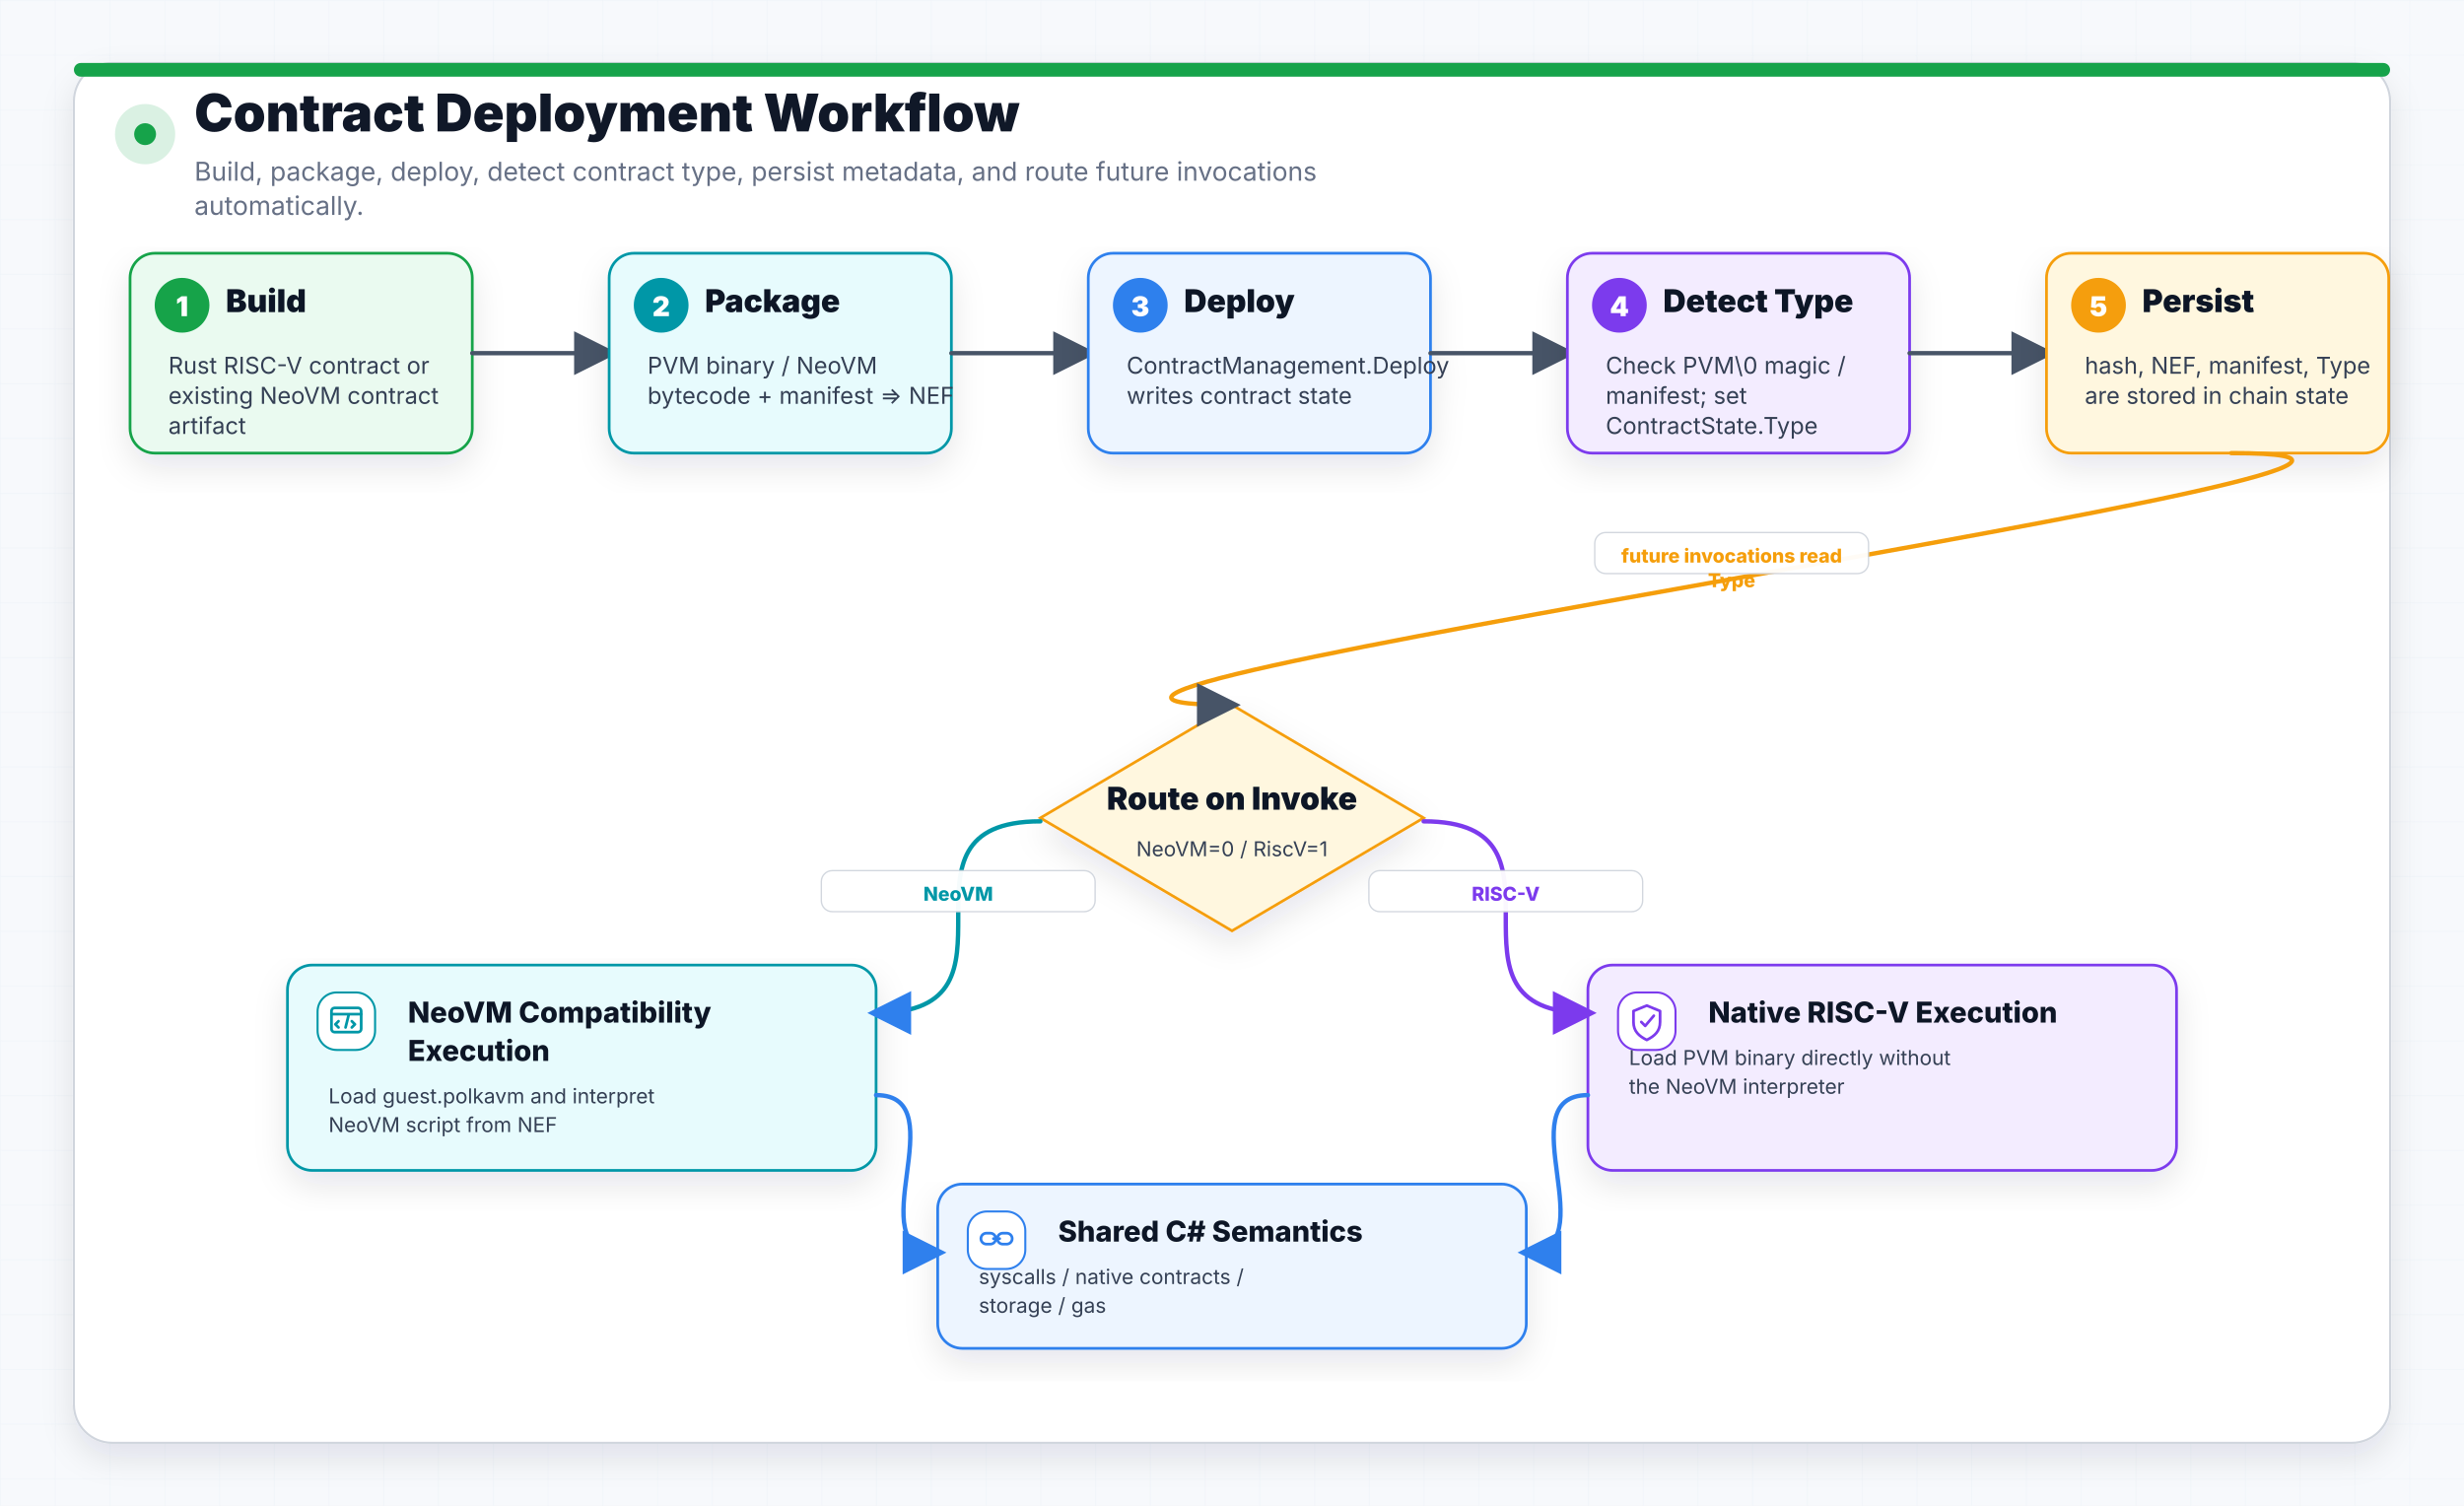
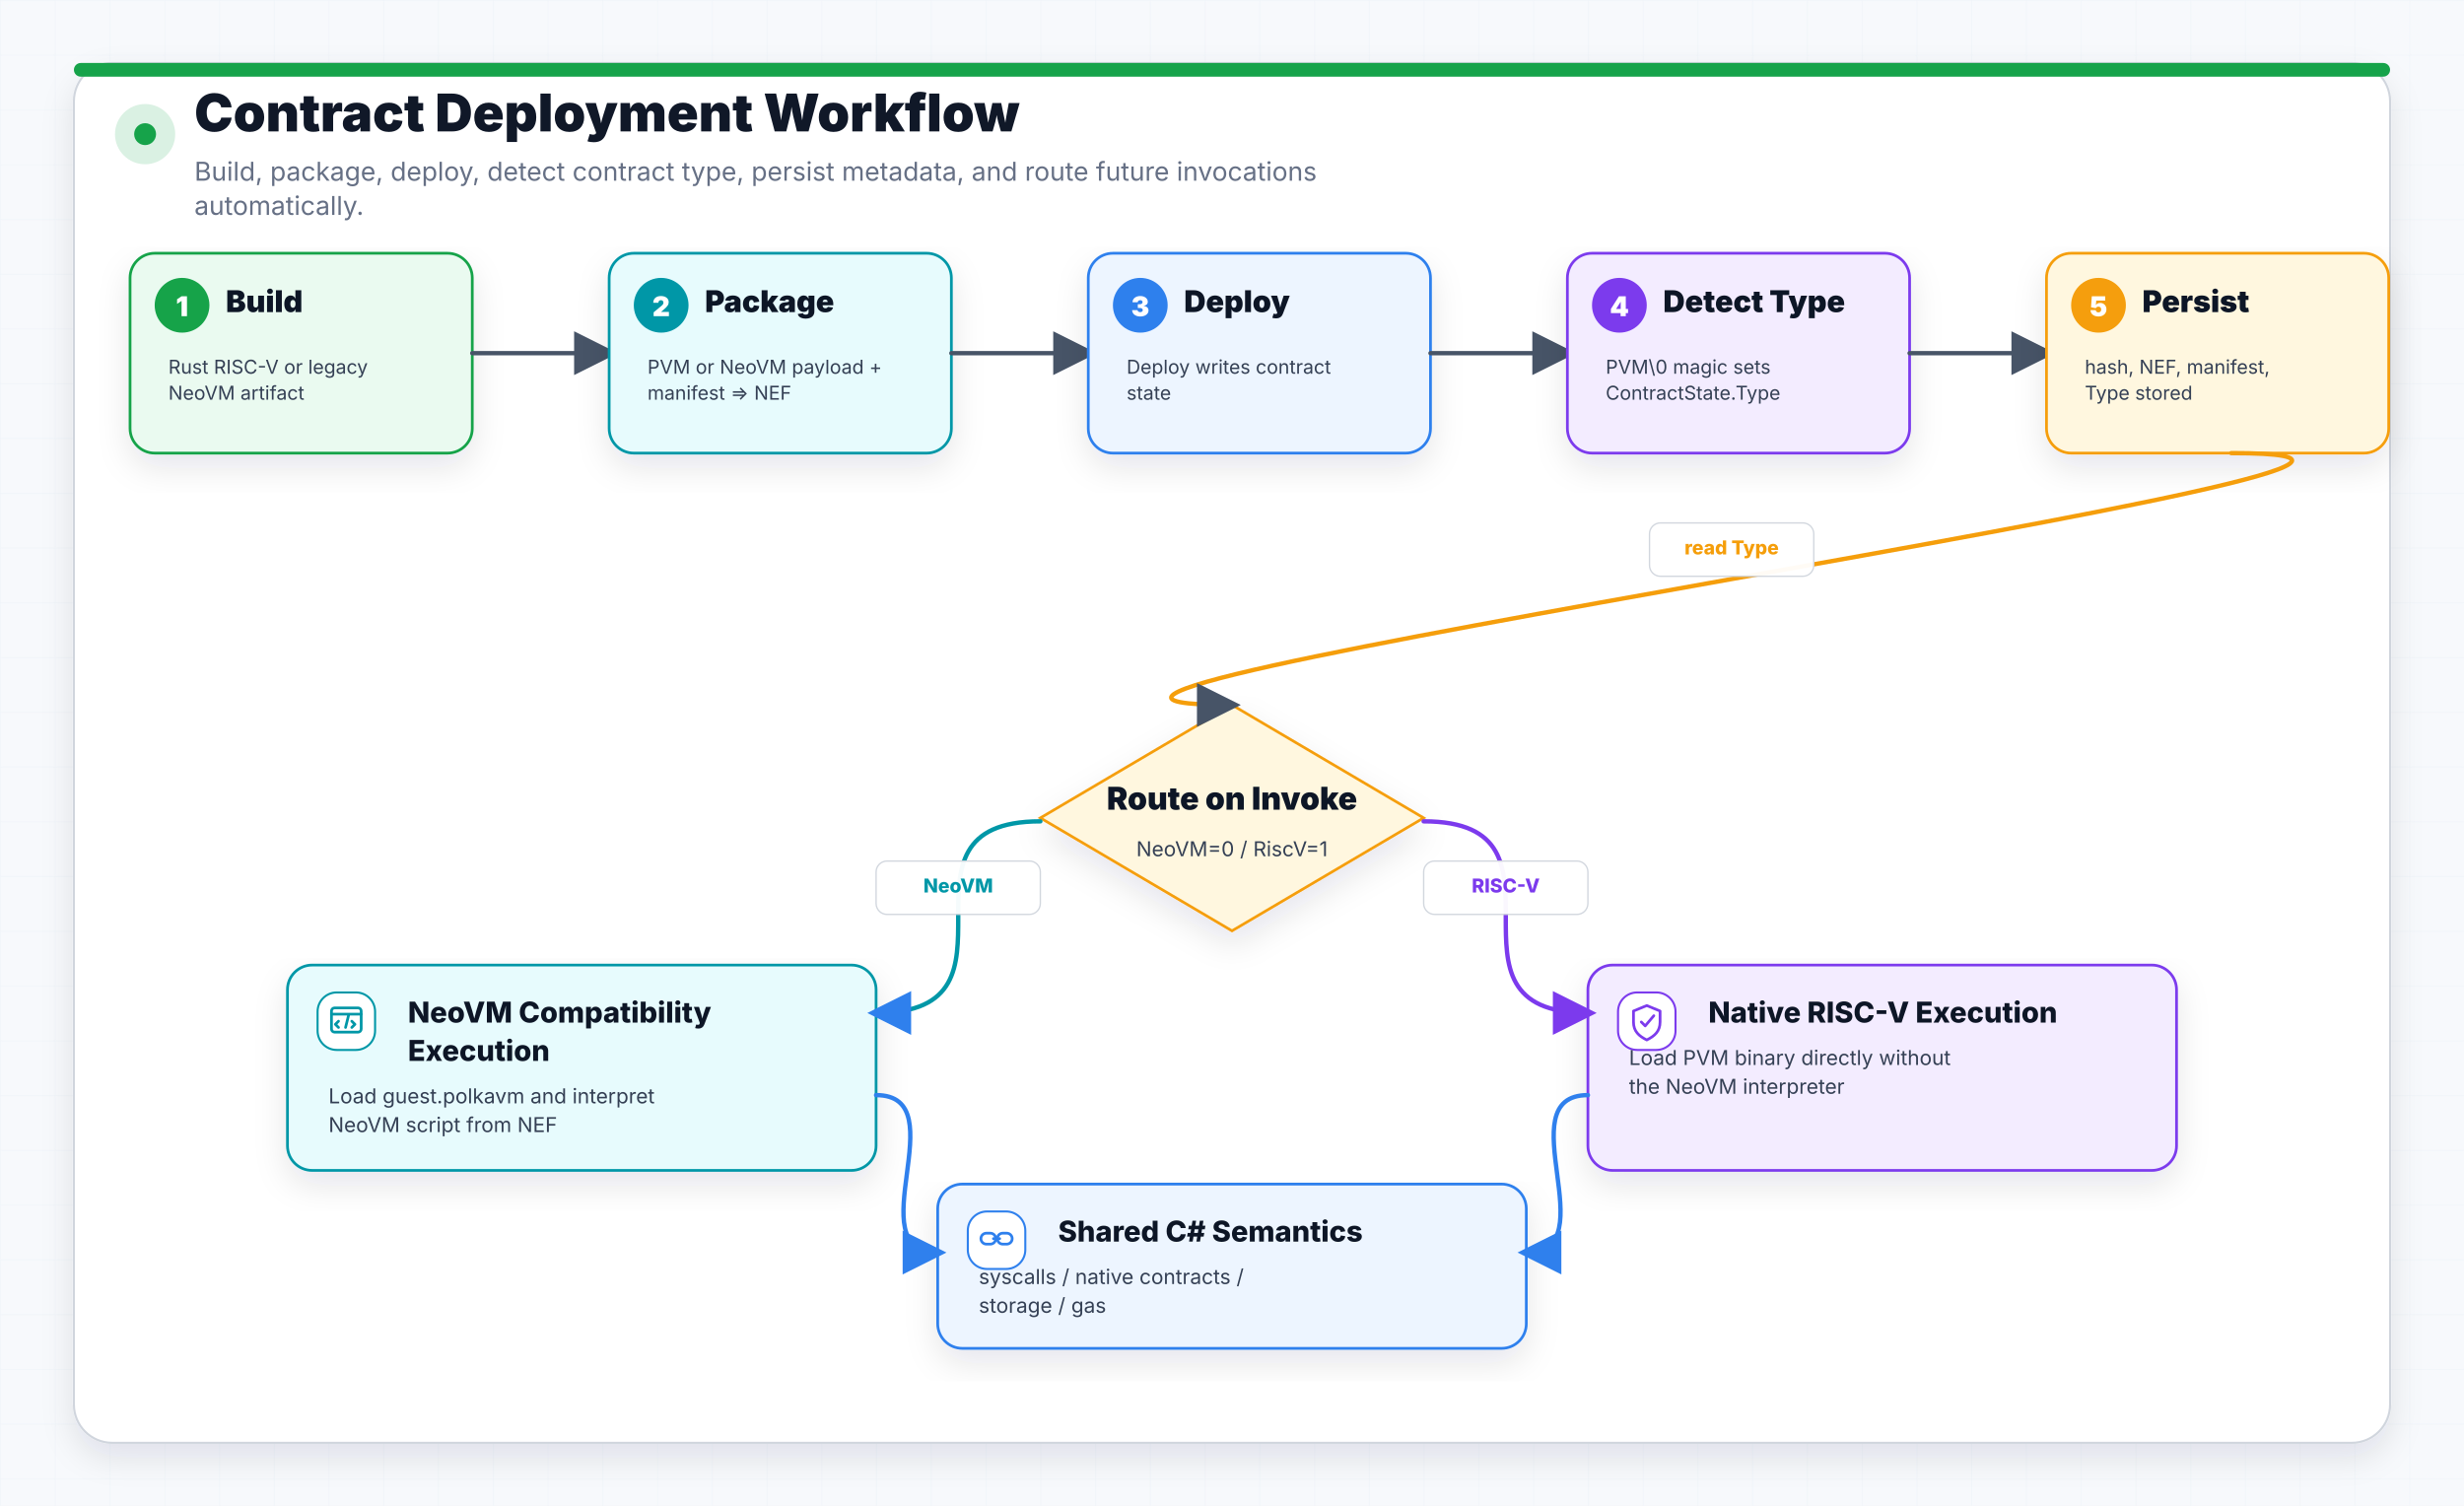
<svg xmlns="http://www.w3.org/2000/svg" width="1800" height="1100" viewBox="0 0 1800 1100" role="img" aria-label="Contract Deployment Workflow">
  <defs>
    <pattern id="grid" width="40" height="40" patternUnits="userSpaceOnUse">
      <path d="M 40 0 L 0 0 0 40" fill="none" stroke="#e6edf5" stroke-width="1" />
    </pattern>
    <marker id="arrow-slate" markerWidth="14" markerHeight="14" refX="10" refY="7" orient="auto" markerUnits="strokeWidth">
      <path d="M2,2 L12,7 L2,12 z" fill="#475467" />
    </marker>
    <marker id="arrow-green" markerWidth="14" markerHeight="14" refX="10" refY="7" orient="auto" markerUnits="strokeWidth">
      <path d="M2,2 L12,7 L2,12 z" fill="#16a34a" />
    </marker>
    <marker id="arrow-blue" markerWidth="14" markerHeight="14" refX="10" refY="7" orient="auto" markerUnits="strokeWidth">
      <path d="M2,2 L12,7 L2,12 z" fill="#2f80ed" />
    </marker>
    <marker id="arrow-red" markerWidth="14" markerHeight="14" refX="10" refY="7" orient="auto" markerUnits="strokeWidth">
      <path d="M2,2 L12,7 L2,12 z" fill="#e5484d" />
    </marker>
    <marker id="arrow-purple" markerWidth="14" markerHeight="14" refX="10" refY="7" orient="auto" markerUnits="strokeWidth">
      <path d="M2,2 L12,7 L2,12 z" fill="#7c3aed" />
    </marker>
    <filter id="soft-shadow" x="-10%" y="-10%" width="120%" height="130%">
      <feDropShadow dx="0" dy="10" stdDeviation="12" flood-color="#101828" flood-opacity="0.10" />
    </filter>
  </defs>
  <rect width="1800" height="1100" fill="#f7f9fc" />
  <rect width="1800" height="1100" fill="url(#grid)" opacity="0.42" />
  <rect x="54" y="46" width="1692" height="1008" rx="28" fill="#ffffff" stroke="#d0d5dd" stroke-width="1.5" filter="url(#soft-shadow)" />
  <rect x="54" y="46" width="1692" height="10" rx="5" fill="#16a34a" />
  <circle cx="106" cy="98" r="22" fill="#16a34a" opacity="0.16" />
  <circle cx="106" cy="98" r="8" fill="#16a34a" />
  <text x="142" y="96" text-anchor="start" font-family="Inter, Noto Sans CJK SC, Microsoft YaHei, PingFang SC, Arial, sans-serif" font-size="38" font-weight="850" fill="#101828">Contract Deployment Workflow</text>
  <text x="142" y="132" text-anchor="start" font-family="Inter, Noto Sans CJK SC, Microsoft YaHei, PingFang SC, Arial, sans-serif" font-size="19" font-weight="400" fill="#667085">Build, package, deploy, detect contract type, persist metadata, and route future invocations</text>
  <text x="142" y="157" text-anchor="start" font-family="Inter, Noto Sans CJK SC, Microsoft YaHei, PingFang SC, Arial, sans-serif" font-size="19" font-weight="400" fill="#667085">automatically.</text>
  <g filter="url(#soft-shadow)">
    <rect x="95" y="185" width="250" height="146" rx="18" fill="#eafaf0" stroke="#16a34a" stroke-width="2" />
    <circle cx="133" cy="223" r="20" fill="#16a34a" />
    <text x="133" y="231" text-anchor="middle" font-family="Inter, Noto Sans CJK SC, Microsoft YaHei, PingFang SC, Arial, sans-serif" font-size="20" font-weight="850" fill="#fff">1</text>
-     <text x="165" y="228" text-anchor="start" font-family="Inter, Noto Sans CJK SC, Microsoft YaHei, PingFang SC, Arial, sans-serif" font-size="23" font-weight="850" fill="#101828">Build</text>
-     <text x="123" y="273" text-anchor="start" font-family="Inter, Noto Sans CJK SC, Microsoft YaHei, PingFang SC, Arial, sans-serif" font-size="17" font-weight="400" fill="#344054">Rust RISC-V contract or</text>
-     <text x="123" y="295" text-anchor="start" font-family="Inter, Noto Sans CJK SC, Microsoft YaHei, PingFang SC, Arial, sans-serif" font-size="17" font-weight="400" fill="#344054">existing NeoVM contract</text>
-     <text x="123" y="317" text-anchor="start" font-family="Inter, Noto Sans CJK SC, Microsoft YaHei, PingFang SC, Arial, sans-serif" font-size="17" font-weight="400" fill="#344054">artifact</text>
+     <text x="165" y="228" text-anchor="start" font-family="Inter, Noto Sans CJK SC, Microsoft YaHei, PingFang SC, Arial, sans-serif" font-size="22" font-weight="850" fill="#101828">Build</text>
+     <text x="123" y="273" text-anchor="start" font-family="Inter, Noto Sans CJK SC, Microsoft YaHei, PingFang SC, Arial, sans-serif" font-size="14" font-weight="400" fill="#344054">Rust RISC-V or legacy</text>
+     <text x="123" y="292" text-anchor="start" font-family="Inter, Noto Sans CJK SC, Microsoft YaHei, PingFang SC, Arial, sans-serif" font-size="14" font-weight="400" fill="#344054">NeoVM artifact</text>
  </g>
  <g>
    <path d="M 345 258 L 445 258" fill="none" stroke="#475467" stroke-width="3.2" stroke-linecap="round" marker-end="url(#arrow-slate)" />
  </g>
  <g filter="url(#soft-shadow)">
    <rect x="445" y="185" width="250" height="146" rx="18" fill="#e7fbfd" stroke="#0097a7" stroke-width="2" />
    <circle cx="483" cy="223" r="20" fill="#0097a7" />
    <text x="483" y="231" text-anchor="middle" font-family="Inter, Noto Sans CJK SC, Microsoft YaHei, PingFang SC, Arial, sans-serif" font-size="20" font-weight="850" fill="#fff">2</text>
-     <text x="515" y="228" text-anchor="start" font-family="Inter, Noto Sans CJK SC, Microsoft YaHei, PingFang SC, Arial, sans-serif" font-size="23" font-weight="850" fill="#101828">Package</text>
-     <text x="473" y="273" text-anchor="start" font-family="Inter, Noto Sans CJK SC, Microsoft YaHei, PingFang SC, Arial, sans-serif" font-size="17" font-weight="400" fill="#344054">PVM binary / NeoVM</text>
-     <text x="473" y="295" text-anchor="start" font-family="Inter, Noto Sans CJK SC, Microsoft YaHei, PingFang SC, Arial, sans-serif" font-size="17" font-weight="400" fill="#344054">bytecode + manifest =&gt; NEF</text>
+     <text x="515" y="228" text-anchor="start" font-family="Inter, Noto Sans CJK SC, Microsoft YaHei, PingFang SC, Arial, sans-serif" font-size="22" font-weight="850" fill="#101828">Package</text>
+     <text x="473" y="273" text-anchor="start" font-family="Inter, Noto Sans CJK SC, Microsoft YaHei, PingFang SC, Arial, sans-serif" font-size="14" font-weight="400" fill="#344054">PVM or NeoVM payload +</text>
+     <text x="473" y="292" text-anchor="start" font-family="Inter, Noto Sans CJK SC, Microsoft YaHei, PingFang SC, Arial, sans-serif" font-size="14" font-weight="400" fill="#344054">manifest =&gt; NEF</text>
  </g>
  <g>
    <path d="M 695 258 L 795 258" fill="none" stroke="#475467" stroke-width="3.2" stroke-linecap="round" marker-end="url(#arrow-slate)" />
  </g>
  <g filter="url(#soft-shadow)">
    <rect x="795" y="185" width="250" height="146" rx="18" fill="#edf5ff" stroke="#2f80ed" stroke-width="2" />
    <circle cx="833" cy="223" r="20" fill="#2f80ed" />
    <text x="833" y="231" text-anchor="middle" font-family="Inter, Noto Sans CJK SC, Microsoft YaHei, PingFang SC, Arial, sans-serif" font-size="20" font-weight="850" fill="#fff">3</text>
-     <text x="865" y="228" text-anchor="start" font-family="Inter, Noto Sans CJK SC, Microsoft YaHei, PingFang SC, Arial, sans-serif" font-size="23" font-weight="850" fill="#101828">Deploy</text>
-     <text x="823" y="273" text-anchor="start" font-family="Inter, Noto Sans CJK SC, Microsoft YaHei, PingFang SC, Arial, sans-serif" font-size="17" font-weight="400" fill="#344054">ContractManagement.Deploy</text>
-     <text x="823" y="295" text-anchor="start" font-family="Inter, Noto Sans CJK SC, Microsoft YaHei, PingFang SC, Arial, sans-serif" font-size="17" font-weight="400" fill="#344054">writes contract state</text>
+     <text x="865" y="228" text-anchor="start" font-family="Inter, Noto Sans CJK SC, Microsoft YaHei, PingFang SC, Arial, sans-serif" font-size="22" font-weight="850" fill="#101828">Deploy</text>
+     <text x="823" y="273" text-anchor="start" font-family="Inter, Noto Sans CJK SC, Microsoft YaHei, PingFang SC, Arial, sans-serif" font-size="14" font-weight="400" fill="#344054">Deploy writes contract</text>
+     <text x="823" y="292" text-anchor="start" font-family="Inter, Noto Sans CJK SC, Microsoft YaHei, PingFang SC, Arial, sans-serif" font-size="14" font-weight="400" fill="#344054">state</text>
  </g>
  <g>
    <path d="M 1045 258 L 1145 258" fill="none" stroke="#475467" stroke-width="3.2" stroke-linecap="round" marker-end="url(#arrow-slate)" />
  </g>
  <g filter="url(#soft-shadow)">
    <rect x="1145" y="185" width="250" height="146" rx="18" fill="#f3ecff" stroke="#7c3aed" stroke-width="2" />
    <circle cx="1183" cy="223" r="20" fill="#7c3aed" />
    <text x="1183" y="231" text-anchor="middle" font-family="Inter, Noto Sans CJK SC, Microsoft YaHei, PingFang SC, Arial, sans-serif" font-size="20" font-weight="850" fill="#fff">4</text>
-     <text x="1215" y="228" text-anchor="start" font-family="Inter, Noto Sans CJK SC, Microsoft YaHei, PingFang SC, Arial, sans-serif" font-size="23" font-weight="850" fill="#101828">Detect Type</text>
-     <text x="1173" y="273" text-anchor="start" font-family="Inter, Noto Sans CJK SC, Microsoft YaHei, PingFang SC, Arial, sans-serif" font-size="17" font-weight="400" fill="#344054">Check PVM\0 magic /</text>
-     <text x="1173" y="295" text-anchor="start" font-family="Inter, Noto Sans CJK SC, Microsoft YaHei, PingFang SC, Arial, sans-serif" font-size="17" font-weight="400" fill="#344054">manifest; set</text>
-     <text x="1173" y="317" text-anchor="start" font-family="Inter, Noto Sans CJK SC, Microsoft YaHei, PingFang SC, Arial, sans-serif" font-size="17" font-weight="400" fill="#344054">ContractState.Type</text>
+     <text x="1215" y="228" text-anchor="start" font-family="Inter, Noto Sans CJK SC, Microsoft YaHei, PingFang SC, Arial, sans-serif" font-size="22" font-weight="850" fill="#101828">Detect Type</text>
+     <text x="1173" y="273" text-anchor="start" font-family="Inter, Noto Sans CJK SC, Microsoft YaHei, PingFang SC, Arial, sans-serif" font-size="14" font-weight="400" fill="#344054">PVM\0 magic sets</text>
+     <text x="1173" y="292" text-anchor="start" font-family="Inter, Noto Sans CJK SC, Microsoft YaHei, PingFang SC, Arial, sans-serif" font-size="14" font-weight="400" fill="#344054">ContractState.Type</text>
  </g>
  <g>
    <path d="M 1395 258 L 1495 258" fill="none" stroke="#475467" stroke-width="3.2" stroke-linecap="round" marker-end="url(#arrow-slate)" />
  </g>
  <g filter="url(#soft-shadow)">
    <rect x="1495" y="185" width="250" height="146" rx="18" fill="#fff7df" stroke="#f59e0b" stroke-width="2" />
    <circle cx="1533" cy="223" r="20" fill="#f59e0b" />
    <text x="1533" y="231" text-anchor="middle" font-family="Inter, Noto Sans CJK SC, Microsoft YaHei, PingFang SC, Arial, sans-serif" font-size="20" font-weight="850" fill="#fff">5</text>
-     <text x="1565" y="228" text-anchor="start" font-family="Inter, Noto Sans CJK SC, Microsoft YaHei, PingFang SC, Arial, sans-serif" font-size="23" font-weight="850" fill="#101828">Persist</text>
-     <text x="1523" y="273" text-anchor="start" font-family="Inter, Noto Sans CJK SC, Microsoft YaHei, PingFang SC, Arial, sans-serif" font-size="17" font-weight="400" fill="#344054">hash, NEF, manifest, Type</text>
-     <text x="1523" y="295" text-anchor="start" font-family="Inter, Noto Sans CJK SC, Microsoft YaHei, PingFang SC, Arial, sans-serif" font-size="17" font-weight="400" fill="#344054">are stored in chain state</text>
+     <text x="1565" y="228" text-anchor="start" font-family="Inter, Noto Sans CJK SC, Microsoft YaHei, PingFang SC, Arial, sans-serif" font-size="22" font-weight="850" fill="#101828">Persist</text>
+     <text x="1523" y="273" text-anchor="start" font-family="Inter, Noto Sans CJK SC, Microsoft YaHei, PingFang SC, Arial, sans-serif" font-size="14" font-weight="400" fill="#344054">hash, NEF, manifest,</text>
+     <text x="1523" y="292" text-anchor="start" font-family="Inter, Noto Sans CJK SC, Microsoft YaHei, PingFang SC, Arial, sans-serif" font-size="14" font-weight="400" fill="#344054">Type stored</text>
  </g>
  <g filter="url(#soft-shadow)">
    <polygon points="900,515 1040,597.5 900,680 760,597.5" fill="#fff7df" stroke="#f59e0b" stroke-width="2" />
    <text x="900" y="591.5" text-anchor="middle" font-family="Inter, Noto Sans CJK SC, Microsoft YaHei, PingFang SC, Arial, sans-serif" font-size="23" font-weight="850" fill="#101828">Route on Invoke</text>
    <text x="900" y="625.5" text-anchor="middle" font-family="Inter, Noto Sans CJK SC, Microsoft YaHei, PingFang SC, Arial, sans-serif" font-size="15" font-weight="400" fill="#344054">NeoVM=0 / RiscV=1</text>
  </g>
  <g>
    <path d="M 1630 331 C 1930 331, 600 515, 900 515" fill="none" stroke="#f59e0b" stroke-width="3.2" stroke-linecap="round" marker-end="url(#arrow-slate)" />
    <g>
-       <rect x="1165" y="389" width="200" height="30" rx="8" fill="#ffffff" stroke="#d0d5dd" opacity="0.96" />
-       <text x="1265" y="411" text-anchor="middle" font-family="Inter, Noto Sans CJK SC, Microsoft YaHei, PingFang SC, Arial, sans-serif" font-size="14" font-weight="800" fill="#f59e0b">future invocations read</text>
-       <text x="1265" y="429" text-anchor="middle" font-family="Inter, Noto Sans CJK SC, Microsoft YaHei, PingFang SC, Arial, sans-serif" font-size="14" font-weight="800" fill="#f59e0b">Type</text>
+       <rect x="1205" y="382" width="120" height="39" rx="8" fill="#ffffff" stroke="#d0d5dd" opacity="0.96" />
+       <text x="1265" y="405" text-anchor="middle" font-family="Inter, Noto Sans CJK SC, Microsoft YaHei, PingFang SC, Arial, sans-serif" font-size="14" font-weight="800" fill="#f59e0b">read Type</text>
    </g>
  </g>
  <g filter="url(#soft-shadow)">
    <rect x="210" y="705" width="430" height="150" rx="18" fill="#e7fbfd" stroke="#0097a7" stroke-width="2" />
    <rect x="232" y="725" width="42" height="42" rx="14" fill="#ffffff" stroke="#0097a7" stroke-width="1.5" />
    <g fill="none" stroke="#0097a7" stroke-width="2" stroke-linecap="round" stroke-linejoin="round">
      <rect x="242.147" y="736.29" width="21.706" height="17.707" rx="2.285" />
      <path d="M 242.147 740.859 h 21.706 M 247.288 746 l -2.285 2.285 l 2.285 2.285 M 252.429 750.57 l 2.285 -9.139 M 256.998 746 l 2.285 2.285 l -2.285 2.285" />
    </g>
    <text x="298" y="747" text-anchor="start" font-family="Inter, Noto Sans CJK SC, Microsoft YaHei, PingFang SC, Arial, sans-serif" font-size="21" font-weight="800" fill="#101828">NeoVM Compatibility</text>
    <text x="298" y="775" text-anchor="start" font-family="Inter, Noto Sans CJK SC, Microsoft YaHei, PingFang SC, Arial, sans-serif" font-size="21" font-weight="800" fill="#101828">Execution</text>
    <text x="240" y="806" text-anchor="start" font-family="Inter, Noto Sans CJK SC, Microsoft YaHei, PingFang SC, Arial, sans-serif" font-size="15" font-weight="400" fill="#344054">Load guest.polkavm and interpret</text>
    <text x="240" y="827" text-anchor="start" font-family="Inter, Noto Sans CJK SC, Microsoft YaHei, PingFang SC, Arial, sans-serif" font-size="15" font-weight="400" fill="#344054">NeoVM script from NEF</text>
  </g>
  <g filter="url(#soft-shadow)">
    <rect x="1160" y="705" width="430" height="150" rx="18" fill="#f3ecff" stroke="#7c3aed" stroke-width="2" />
    <rect x="1182" y="725" width="42" height="42" rx="14" fill="#ffffff" stroke="#7c3aed" stroke-width="1.5" />
    <g fill="none" stroke="#7c3aed" stroke-width="2" stroke-linecap="round" stroke-linejoin="round">
      <path d="M 1203 734.576 L 1212.71 738.574 v 7.997 c 0 6.854 -3.998 10.282 -9.71 13.138 c -5.712 -2.856 -9.71 -6.283 -9.71 -13.138 v -7.997 z" />
      <path d="M 1199.002 746.571 l 2.856 2.856 l 6.283 -7.426" />
    </g>
    <text x="1248" y="747" text-anchor="start" font-family="Inter, Noto Sans CJK SC, Microsoft YaHei, PingFang SC, Arial, sans-serif" font-size="21" font-weight="800" fill="#101828">Native RISC-V Execution</text>
    <text x="1190" y="778" text-anchor="start" font-family="Inter, Noto Sans CJK SC, Microsoft YaHei, PingFang SC, Arial, sans-serif" font-size="15" font-weight="400" fill="#344054">Load PVM binary directly without</text>
    <text x="1190" y="799" text-anchor="start" font-family="Inter, Noto Sans CJK SC, Microsoft YaHei, PingFang SC, Arial, sans-serif" font-size="15" font-weight="400" fill="#344054">the NeoVM interpreter</text>
  </g>
  <g>
    <path d="M 760 600 C 640 600, 760 740, 640 740" fill="none" stroke="#0097a7" stroke-width="3.2" stroke-linecap="round" marker-end="url(#arrow-blue)" />
    <g>
-       <rect x="600" y="636" width="200" height="30" rx="8" fill="#ffffff" stroke="#d0d5dd" opacity="0.96" />
-       <text x="700" y="658" text-anchor="middle" font-family="Inter, Noto Sans CJK SC, Microsoft YaHei, PingFang SC, Arial, sans-serif" font-size="14" font-weight="800" fill="#0097a7">NeoVM</text>
+       <rect x="640" y="629" width="120" height="39" rx="8" fill="#ffffff" stroke="#d0d5dd" opacity="0.96" />
+       <text x="700" y="652" text-anchor="middle" font-family="Inter, Noto Sans CJK SC, Microsoft YaHei, PingFang SC, Arial, sans-serif" font-size="14" font-weight="800" fill="#0097a7">NeoVM</text>
    </g>
  </g>
  <g>
    <path d="M 1040 600 C 1160 600, 1040 740, 1160 740" fill="none" stroke="#7c3aed" stroke-width="3.2" stroke-linecap="round" marker-end="url(#arrow-purple)" />
    <g>
-       <rect x="1000" y="636" width="200" height="30" rx="8" fill="#ffffff" stroke="#d0d5dd" opacity="0.96" />
-       <text x="1100" y="658" text-anchor="middle" font-family="Inter, Noto Sans CJK SC, Microsoft YaHei, PingFang SC, Arial, sans-serif" font-size="14" font-weight="800" fill="#7c3aed">RISC-V</text>
+       <rect x="1040" y="629" width="120" height="39" rx="8" fill="#ffffff" stroke="#d0d5dd" opacity="0.96" />
+       <text x="1100" y="652" text-anchor="middle" font-family="Inter, Noto Sans CJK SC, Microsoft YaHei, PingFang SC, Arial, sans-serif" font-size="14" font-weight="800" fill="#7c3aed">RISC-V</text>
    </g>
  </g>
  <g filter="url(#soft-shadow)">
    <rect x="685" y="865" width="430" height="120" rx="18" fill="#edf5ff" stroke="#2f80ed" stroke-width="2" />
    <rect x="707" y="885" width="42" height="42" rx="14" fill="#ffffff" stroke="#2f80ed" stroke-width="1.5" />
    <g fill="none" stroke="#2f80ed" stroke-width="2" stroke-linecap="round" stroke-linejoin="round">
      <rect x="716.576" y="900.859" width="10.853" height="7.997" rx="3.998" />
      <rect x="728.571" y="900.859" width="10.853" height="7.997" rx="3.998" />
      <path d="M 725.715 904.858 L 730.285 904.858" />
    </g>
    <text x="773" y="907" text-anchor="start" font-family="Inter, Noto Sans CJK SC, Microsoft YaHei, PingFang SC, Arial, sans-serif" font-size="21" font-weight="800" fill="#101828">Shared C# Semantics</text>
    <text x="715" y="938" text-anchor="start" font-family="Inter, Noto Sans CJK SC, Microsoft YaHei, PingFang SC, Arial, sans-serif" font-size="15" font-weight="400" fill="#344054">syscalls / native contracts /</text>
    <text x="715" y="959" text-anchor="start" font-family="Inter, Noto Sans CJK SC, Microsoft YaHei, PingFang SC, Arial, sans-serif" font-size="15" font-weight="400" fill="#344054">storage / gas</text>
  </g>
  <g>
    <path d="M 640 800 C 700 800, 625 915, 685 915" fill="none" stroke="#2f80ed" stroke-width="3.2" stroke-linecap="round" marker-end="url(#arrow-blue)" />
  </g>
  <g>
    <path d="M 1160 800 C 1100 800, 1175 915, 1115 915" fill="none" stroke="#2f80ed" stroke-width="3.2" stroke-linecap="round" marker-end="url(#arrow-blue)" />
  </g>
</svg>
